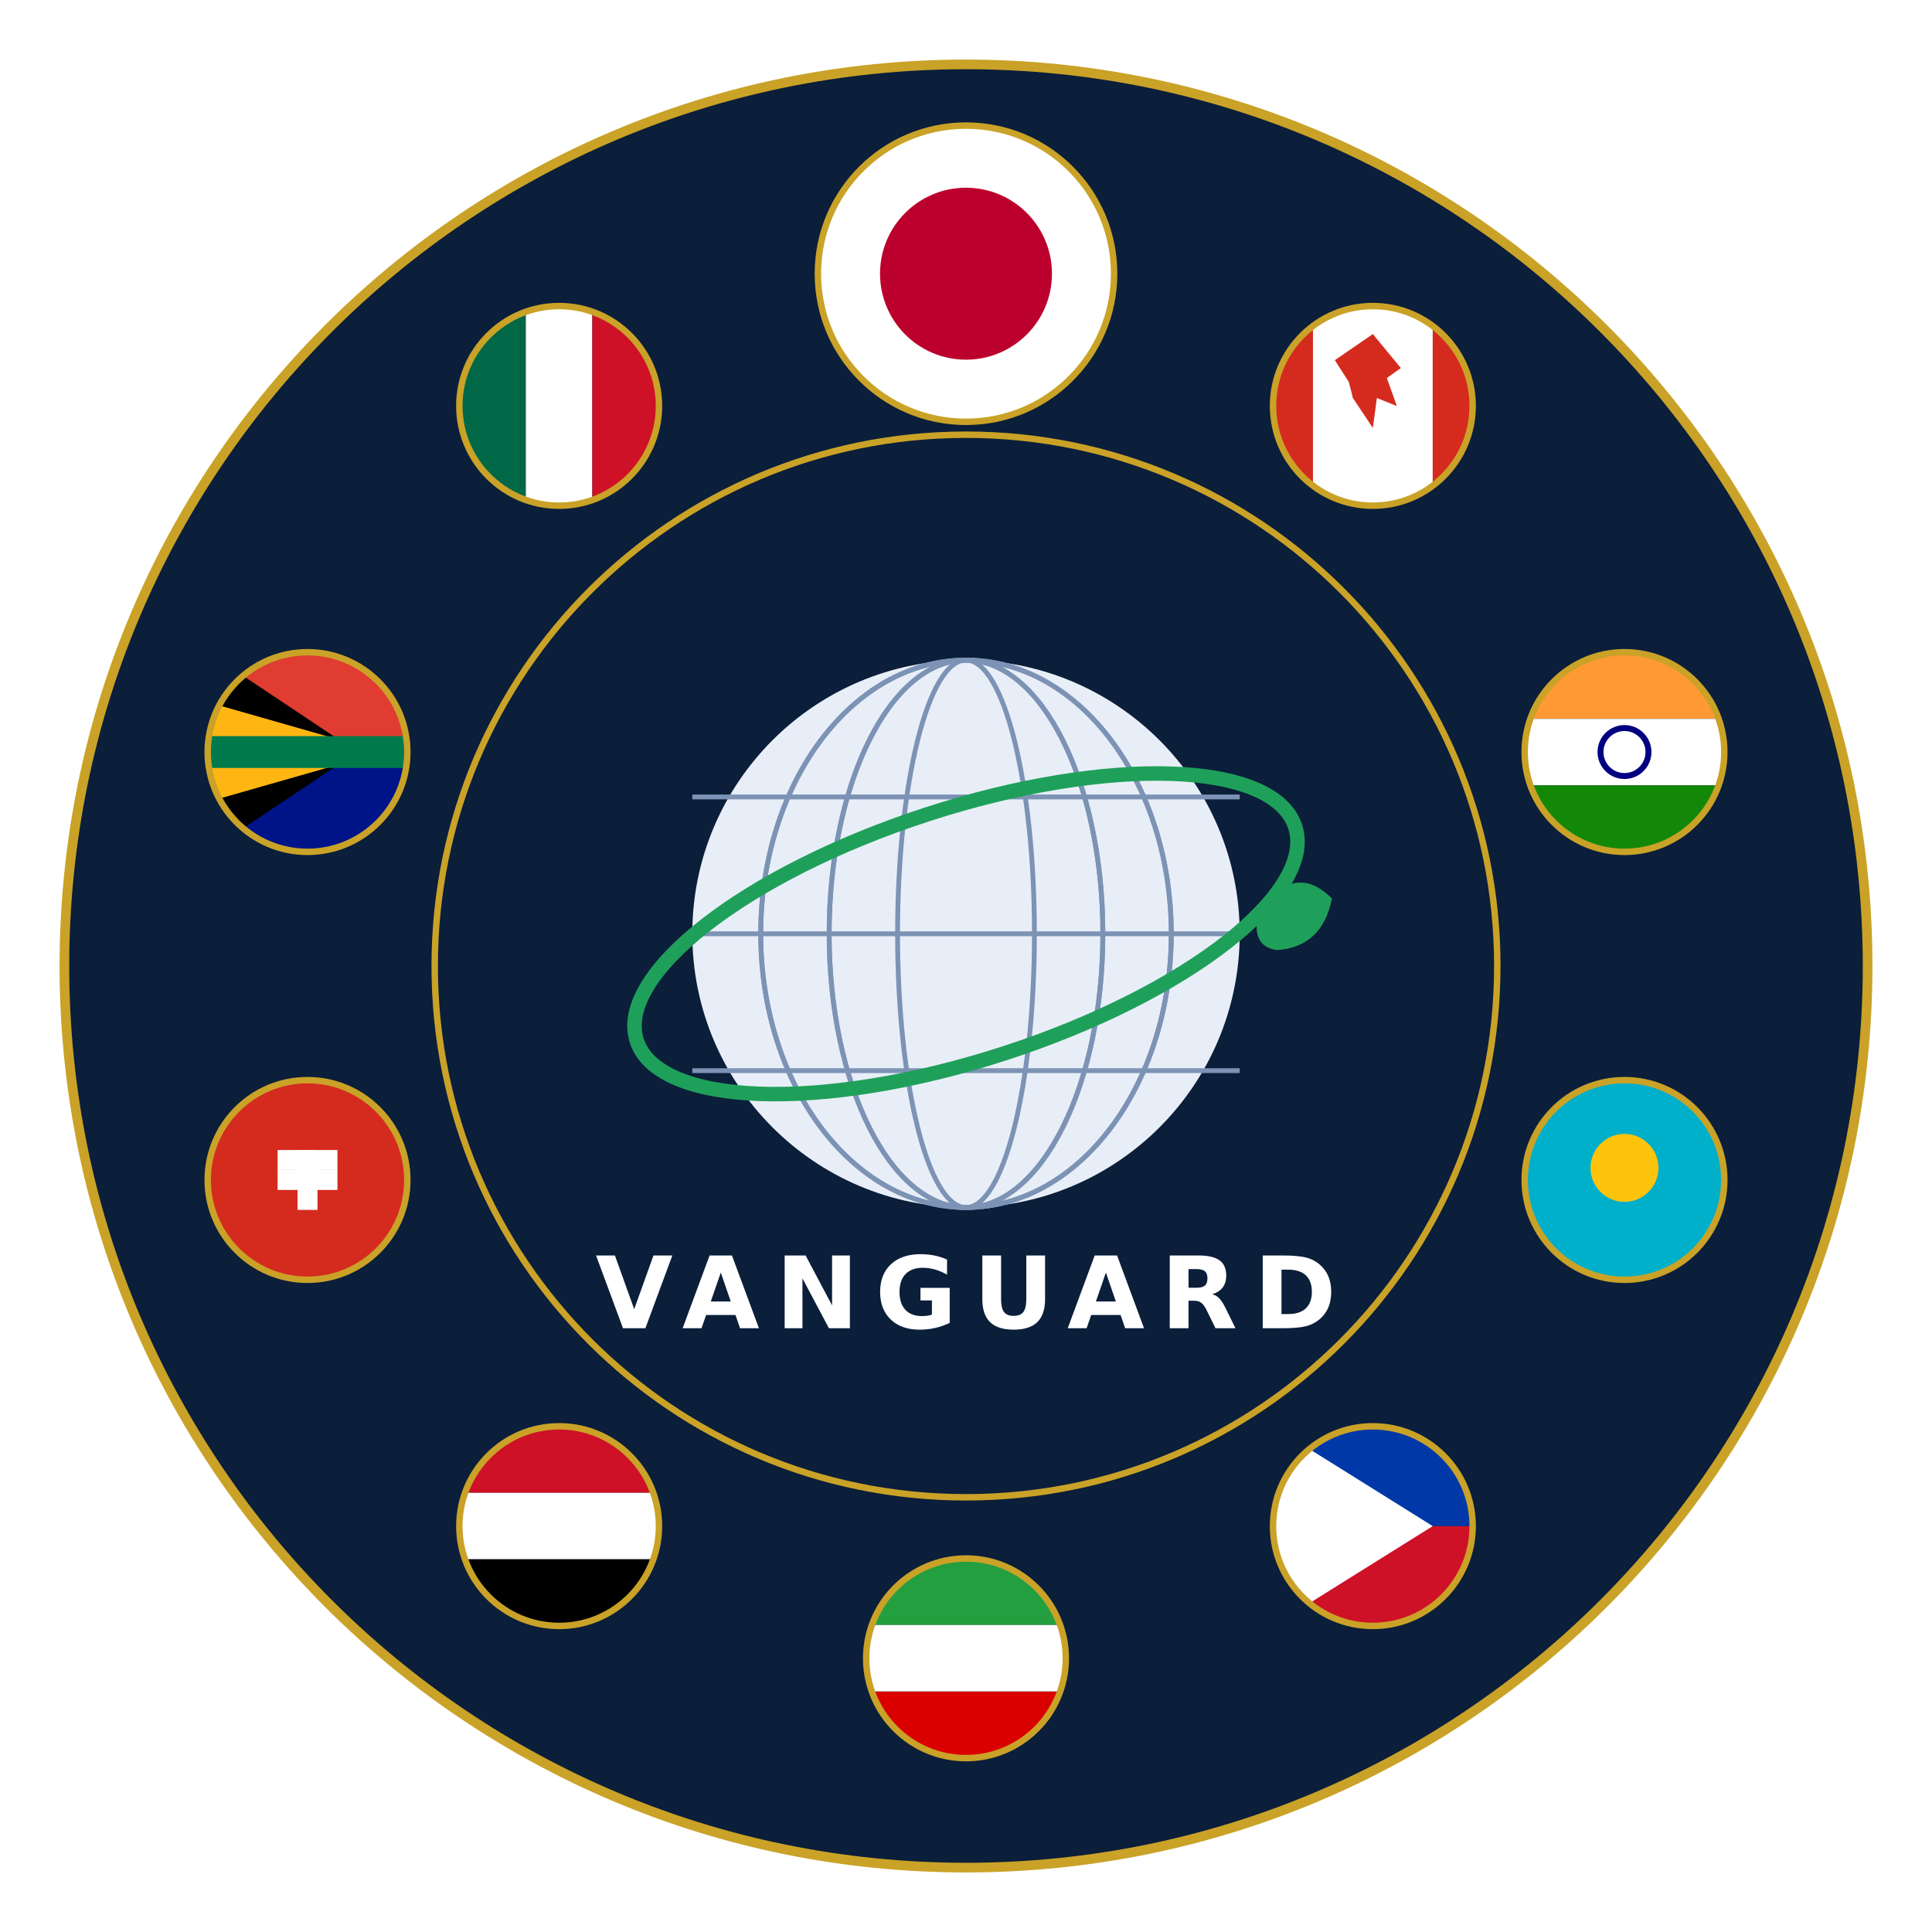
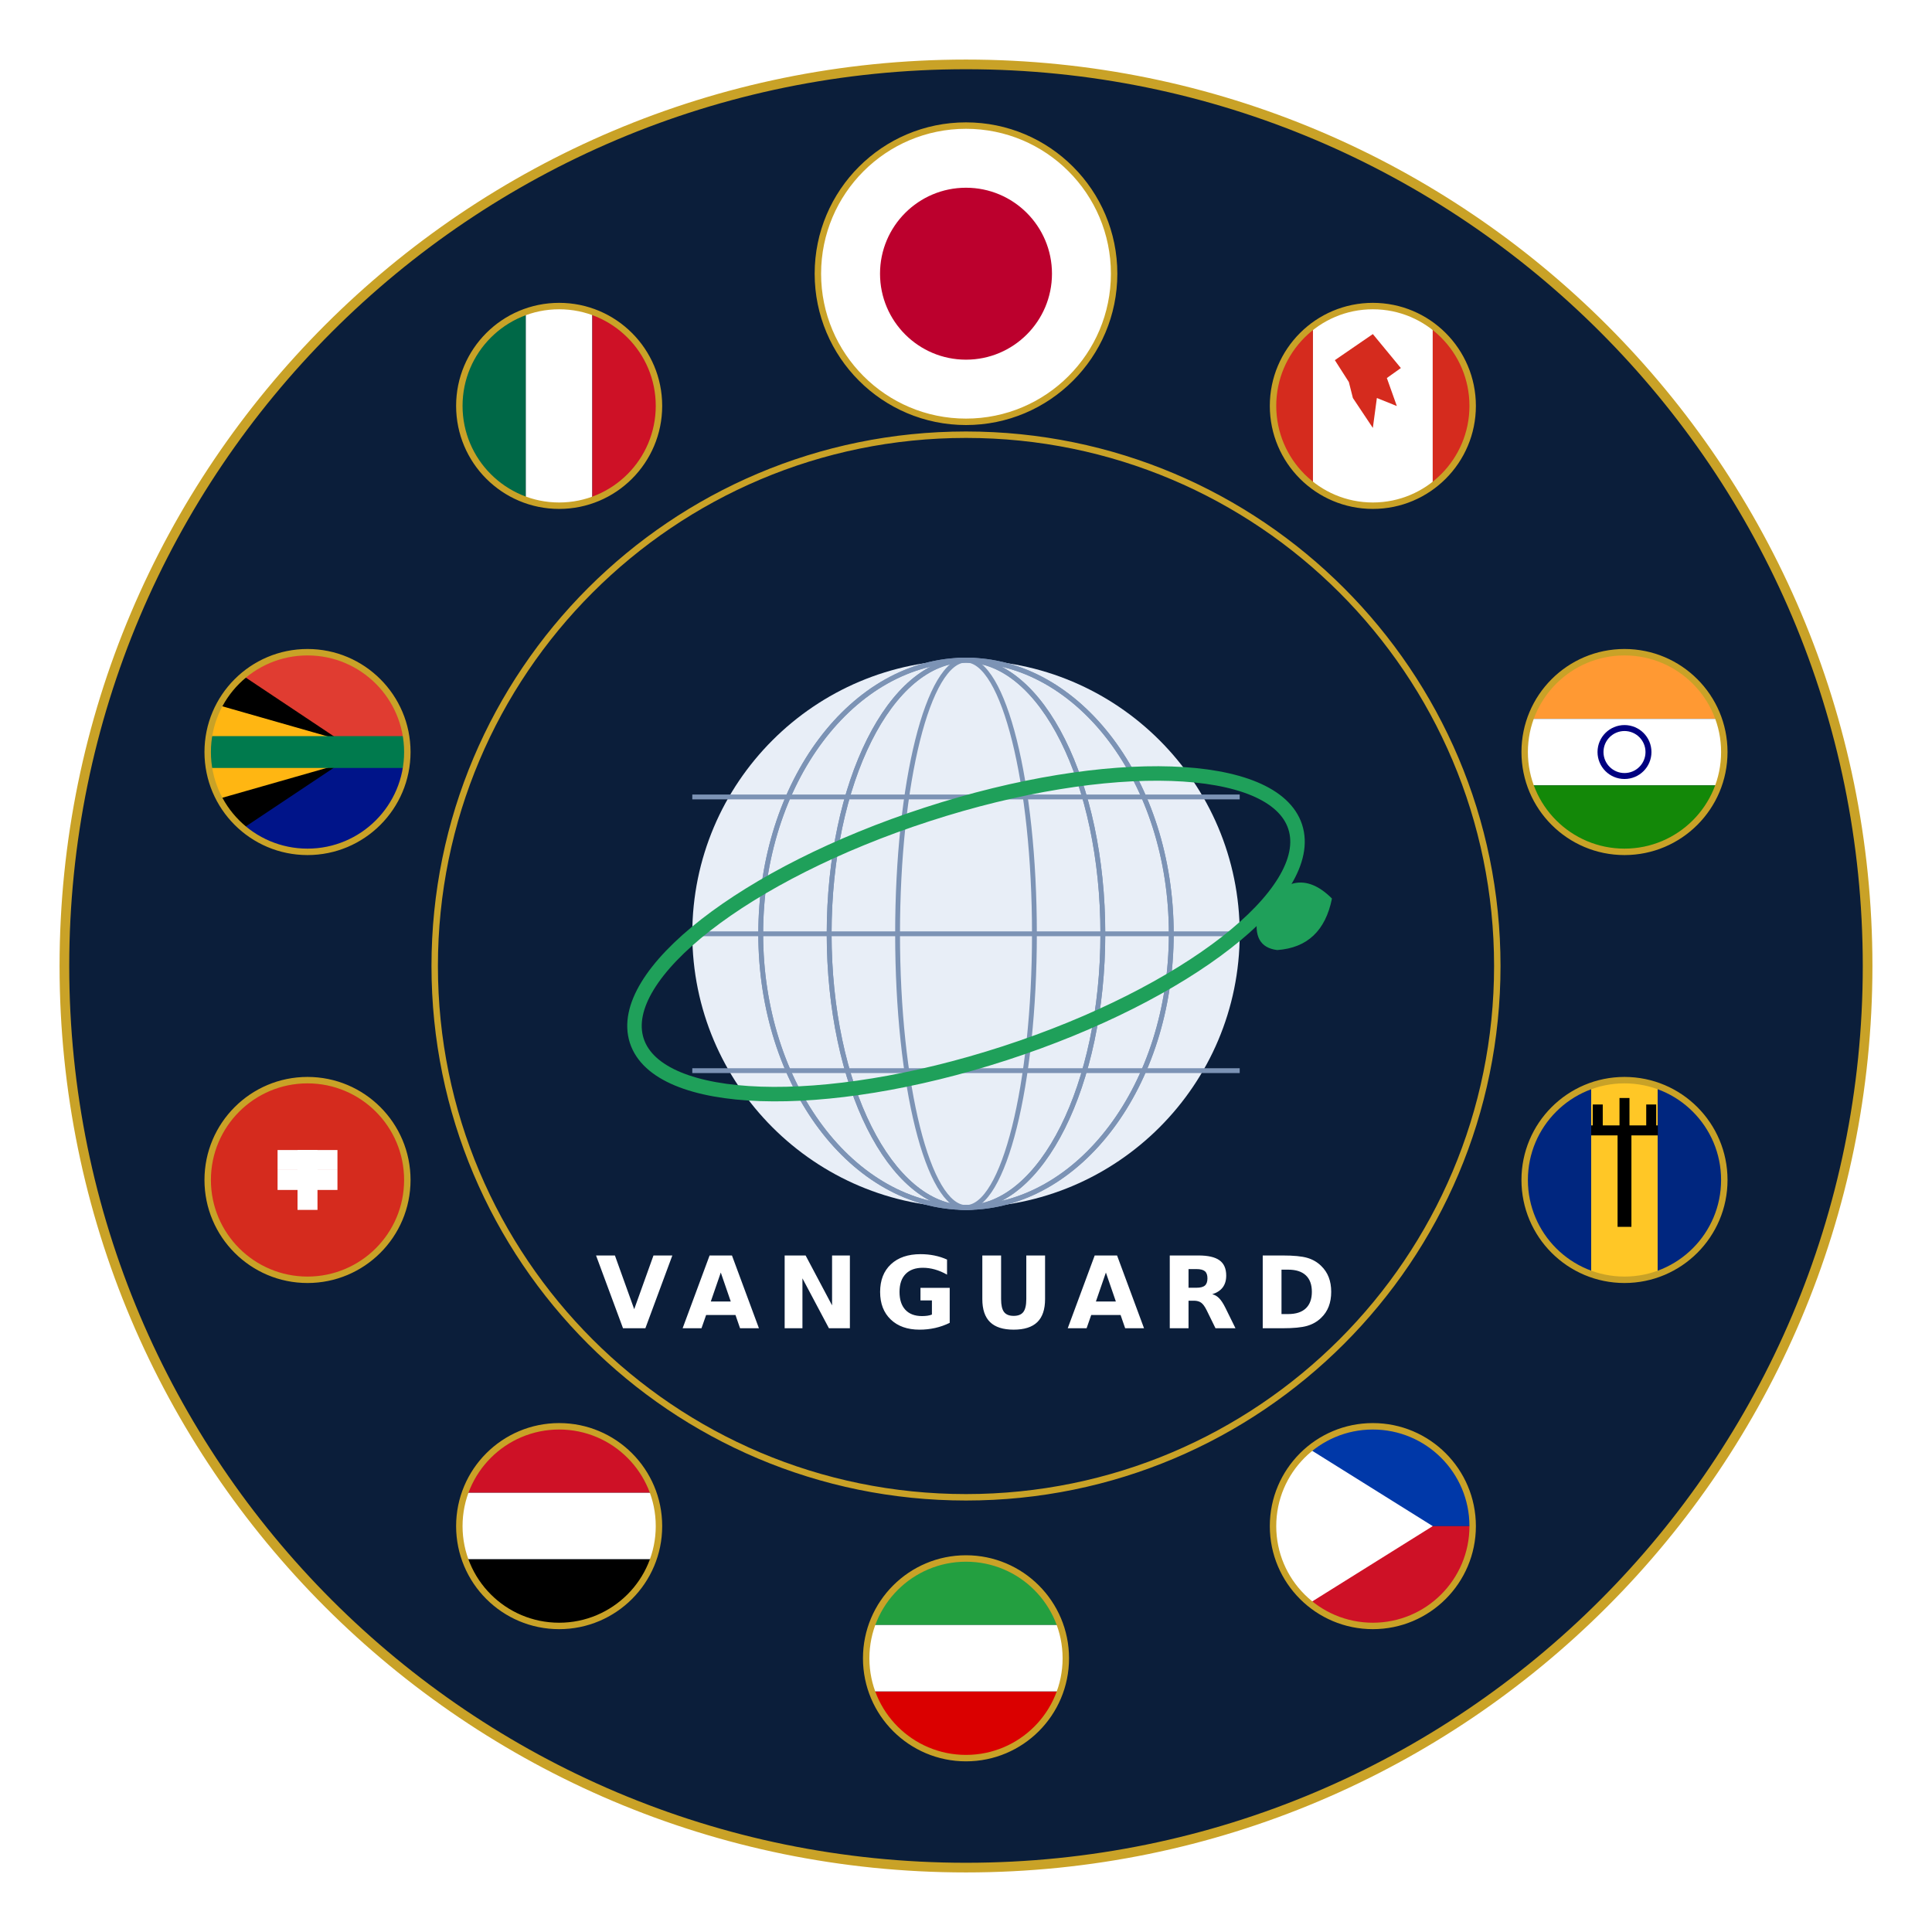
<svg xmlns="http://www.w3.org/2000/svg" width="1200" height="1200" viewBox="0 0 1200 1200">
  <rect width="1200" height="1200" fill="#FFFFFF" />
  <circle cx="600" cy="600" r="560" fill="#0B1E3A" />
  <circle cx="600" cy="600" r="560" fill="none" stroke="#C9A227" stroke-width="6" />
  <circle cx="600" cy="600" r="330" fill="#0B1E3A" />
  <circle cx="600" cy="600" r="330" fill="none" stroke="#C9A227" stroke-width="4" />
  <clipPath id="c600_170">
    <circle cx="600.0" cy="170.0" r="92.0" />
  </clipPath>
  <clipPath id="c852_252">
    <circle cx="852.7" cy="252.1" r="62.0" />
  </clipPath>
  <clipPath id="c1008_467">
    <circle cx="1009.0" cy="467.1" r="62.0" />
  </clipPath>
  <clipPath id="c1008_732">
    <circle cx="1009.0" cy="732.9" r="62.0" />
  </clipPath>
  <clipPath id="c852_947">
    <circle cx="852.7" cy="947.9" r="62.0" />
  </clipPath>
  <clipPath id="c600_1030">
    <circle cx="600.0" cy="1030.0" r="62.0" />
  </clipPath>
  <clipPath id="c347_947">
    <circle cx="347.3" cy="947.9" r="62.0" />
  </clipPath>
  <clipPath id="c191_732">
    <circle cx="191.0" cy="732.9" r="62.0" />
  </clipPath>
  <clipPath id="c191_467">
    <circle cx="191.0" cy="467.1" r="62.0" />
  </clipPath>
  <clipPath id="c347_252">
    <circle cx="347.3" cy="252.1" r="62.0" />
  </clipPath>
  <g clip-path="url(#c600_170)">
    <rect x="508.0" y="78.0" width="184.0" height="184.0" fill="#FFFFFF" />
    <circle cx="600.0" cy="170.0" r="53.4" fill="#BC002D" />
  </g>
  <circle cx="600.0" cy="170.0" r="92.0" fill="none" stroke="#C9A227" stroke-width="4" />
  <g clip-path="url(#c852_252)">
    <rect x="790.7" y="190.1" width="24.8" height="124.0" fill="#D52B1E" />
    <rect x="815.5" y="190.1" width="74.4" height="124.0" fill="#FFFFFF" />
    <rect x="889.9" y="190.1" width="24.8" height="124.0" fill="#D52B1E" />
    <path d="M 852.7 207.5 l 17.4 21.1 l -8.7 6.2 l 6.2 17.4 l -12.4 -5.0 l -2.5 18.6 l -12.4 -18.6 l -2.5 -9.9 l -8.7 -13.6 z" fill="#D52B1E" />
  </g>
  <circle cx="852.7" cy="252.1" r="62.0" fill="none" stroke="#C9A227" stroke-width="4" />
  <g clip-path="url(#c1008_467)">
    <rect x="947.0" y="405.1" width="124.0" height="41.3" fill="#FF9933" />
    <rect x="947.0" y="446.5" width="124.0" height="41.3" fill="#FFFFFF" />
    <rect x="947.0" y="487.8" width="124.0" height="41.3" fill="#138808" />
    <circle cx="1009.0" cy="467.1" r="14.9" fill="none" stroke="#000080" stroke-width="3.7" />
  </g>
  <circle cx="1009.0" cy="467.1" r="62.0" fill="none" stroke="#C9A227" stroke-width="4" />
  <g clip-path="url(#c1008_732)">
-     <rect x="947.0" y="670.9" width="124.0" height="124.0" fill="#00AFCA" />
-     <circle cx="1009.0" cy="725.4" r="21.1" fill="#FEC40B" />
+     <rect x="947.0" y="670.9" width="41.3" height="124.0" fill="#00267F" />
+     <rect x="988.3" y="670.9" width="41.3" height="124.0" fill="#FFC726" />
+     <rect x="1029.7" y="670.9" width="41.3" height="124.0" fill="#00267F" />
+     <rect x="1004.7" y="700.0" width="8.6" height="62.0" fill="#000000" />
+     <rect x="988.3" y="699.0" width="41.4" height="6.2" fill="#000000" />
+     <rect x="989.3" y="686.0" width="6.2" height="14.0" fill="#000000" />
+     <rect x="1005.9" y="682.0" width="6.2" height="18.0" fill="#000000" />
+     <rect x="1022.5" y="686.0" width="6.2" height="14.0" fill="#000000" />
  </g>
  <circle cx="1009.0" cy="732.9" r="62.0" fill="none" stroke="#C9A227" stroke-width="4" />
  <g clip-path="url(#c852_947)">
    <rect x="790.7" y="885.9" width="124.0" height="62.0" fill="#0038A8" />
    <rect x="790.7" y="947.9" width="124.0" height="62.0" fill="#CE1126" />
    <polygon points="790.7,885.9 790.7,1009.9 889.9,947.9" fill="#FFFFFF" />
  </g>
  <circle cx="852.7" cy="947.9" r="62.0" fill="none" stroke="#C9A227" stroke-width="4" />
  <g clip-path="url(#c600_1030)">
    <rect x="538.0" y="968.0" width="124.0" height="41.3" fill="#239F40" />
    <rect x="538.0" y="1009.3" width="124.0" height="41.3" fill="#FFFFFF" />
    <rect x="538.0" y="1050.7" width="124.0" height="41.3" fill="#DA0000" />
  </g>
  <circle cx="600.0" cy="1030.0" r="62.0" fill="none" stroke="#C9A227" stroke-width="4" />
  <g clip-path="url(#c347_947)">
    <rect x="285.3" y="885.9" width="124.0" height="41.3" fill="#CE1126" />
    <rect x="285.3" y="927.2" width="124.0" height="41.3" fill="#FFFFFF" />
    <rect x="285.3" y="968.5" width="124.0" height="41.3" fill="#000000" />
  </g>
  <circle cx="347.3" cy="947.9" r="62.0" fill="none" stroke="#C9A227" stroke-width="4" />
  <g clip-path="url(#c191_732)">
    <rect x="129.0" y="670.9" width="124.0" height="124.0" fill="#D52B1E" />
    <rect x="172.4" y="714.3" width="37.2" height="12.4" fill="#FFFFFF" />
    <rect x="172.4" y="726.7" width="37.2" height="12.4" fill="#FFFFFF" />
    <rect x="184.8" y="714.3" width="12.4" height="37.2" fill="#FFFFFF" />
  </g>
  <circle cx="191.0" cy="732.9" r="62.0" fill="none" stroke="#C9A227" stroke-width="4" />
  <g clip-path="url(#c191_467)">
    <rect x="129.0" y="405.1" width="124.0" height="62.0" fill="#E03C31" />
    <rect x="129.0" y="467.1" width="124.0" height="62.0" fill="#001489" />
    <polygon points="129.0,405.1 129.0,529.1 222.0,467.1" fill="#000000" />
    <polygon points="129.0,436.1 129.0,498.1 237.5,467.1" fill="#FFB612" />
    <rect x="129.0" y="457.2" width="124.0" height="19.8" fill="#007A4D" />
  </g>
  <circle cx="191.0" cy="467.1" r="62.0" fill="none" stroke="#C9A227" stroke-width="4" />
  <g clip-path="url(#c347_252)">
    <rect x="285.3" y="190.1" width="41.3" height="124.0" fill="#006847" />
    <rect x="326.6" y="190.1" width="41.3" height="124.0" fill="#FFFFFF" />
    <rect x="367.9" y="190.1" width="41.3" height="124.0" fill="#CE1126" />
  </g>
  <circle cx="347.3" cy="252.1" r="62.0" fill="none" stroke="#C9A227" stroke-width="4" />
  <circle cx="600.0" cy="580.0" r="170" fill="#E8EEF7" />
  <ellipse cx="600.0" cy="580.0" rx="127.5" ry="170" fill="none" stroke="#7C93B5" stroke-width="3" />
  <ellipse cx="600.0" cy="580.0" rx="85.0" ry="170" fill="none" stroke="#7C93B5" stroke-width="3" />
  <ellipse cx="600.0" cy="580.0" rx="42.5" ry="170" fill="none" stroke="#7C93B5" stroke-width="3" />
  <ellipse cx="600.0" cy="580.0" rx="85.0" ry="170" fill="none" stroke="#7C93B5" stroke-width="3" />
  <ellipse cx="600.0" cy="580.0" rx="127.5" ry="170" fill="none" stroke="#7C93B5" stroke-width="3" />
  <line x1="430.0" y1="495.0" x2="770.0" y2="495.0" stroke="#7C93B5" stroke-width="3" />
  <line x1="430.0" y1="580.0" x2="770.0" y2="580.0" stroke="#7C93B5" stroke-width="3" />
  <line x1="430.0" y1="665.0" x2="770.0" y2="665.0" stroke="#7C93B5" stroke-width="3" />
  <ellipse cx="600.0" cy="580.0" rx="215" ry="78" fill="none" stroke="#1FA05A" stroke-width="9" transform="rotate(-18 600 580)" />
  <path d="M 781.3 568.1 q 22 -34 46 -10 q -6 30 -34 32 q -16 -2 -12 -22 z" fill="#1FA05A" />
  <text x="600" y="825" text-anchor="middle" font-family="DejaVu Sans, sans-serif" font-weight="bold" font-size="62" letter-spacing="10" fill="#FFFFFF">VANGUARD</text>
</svg>
